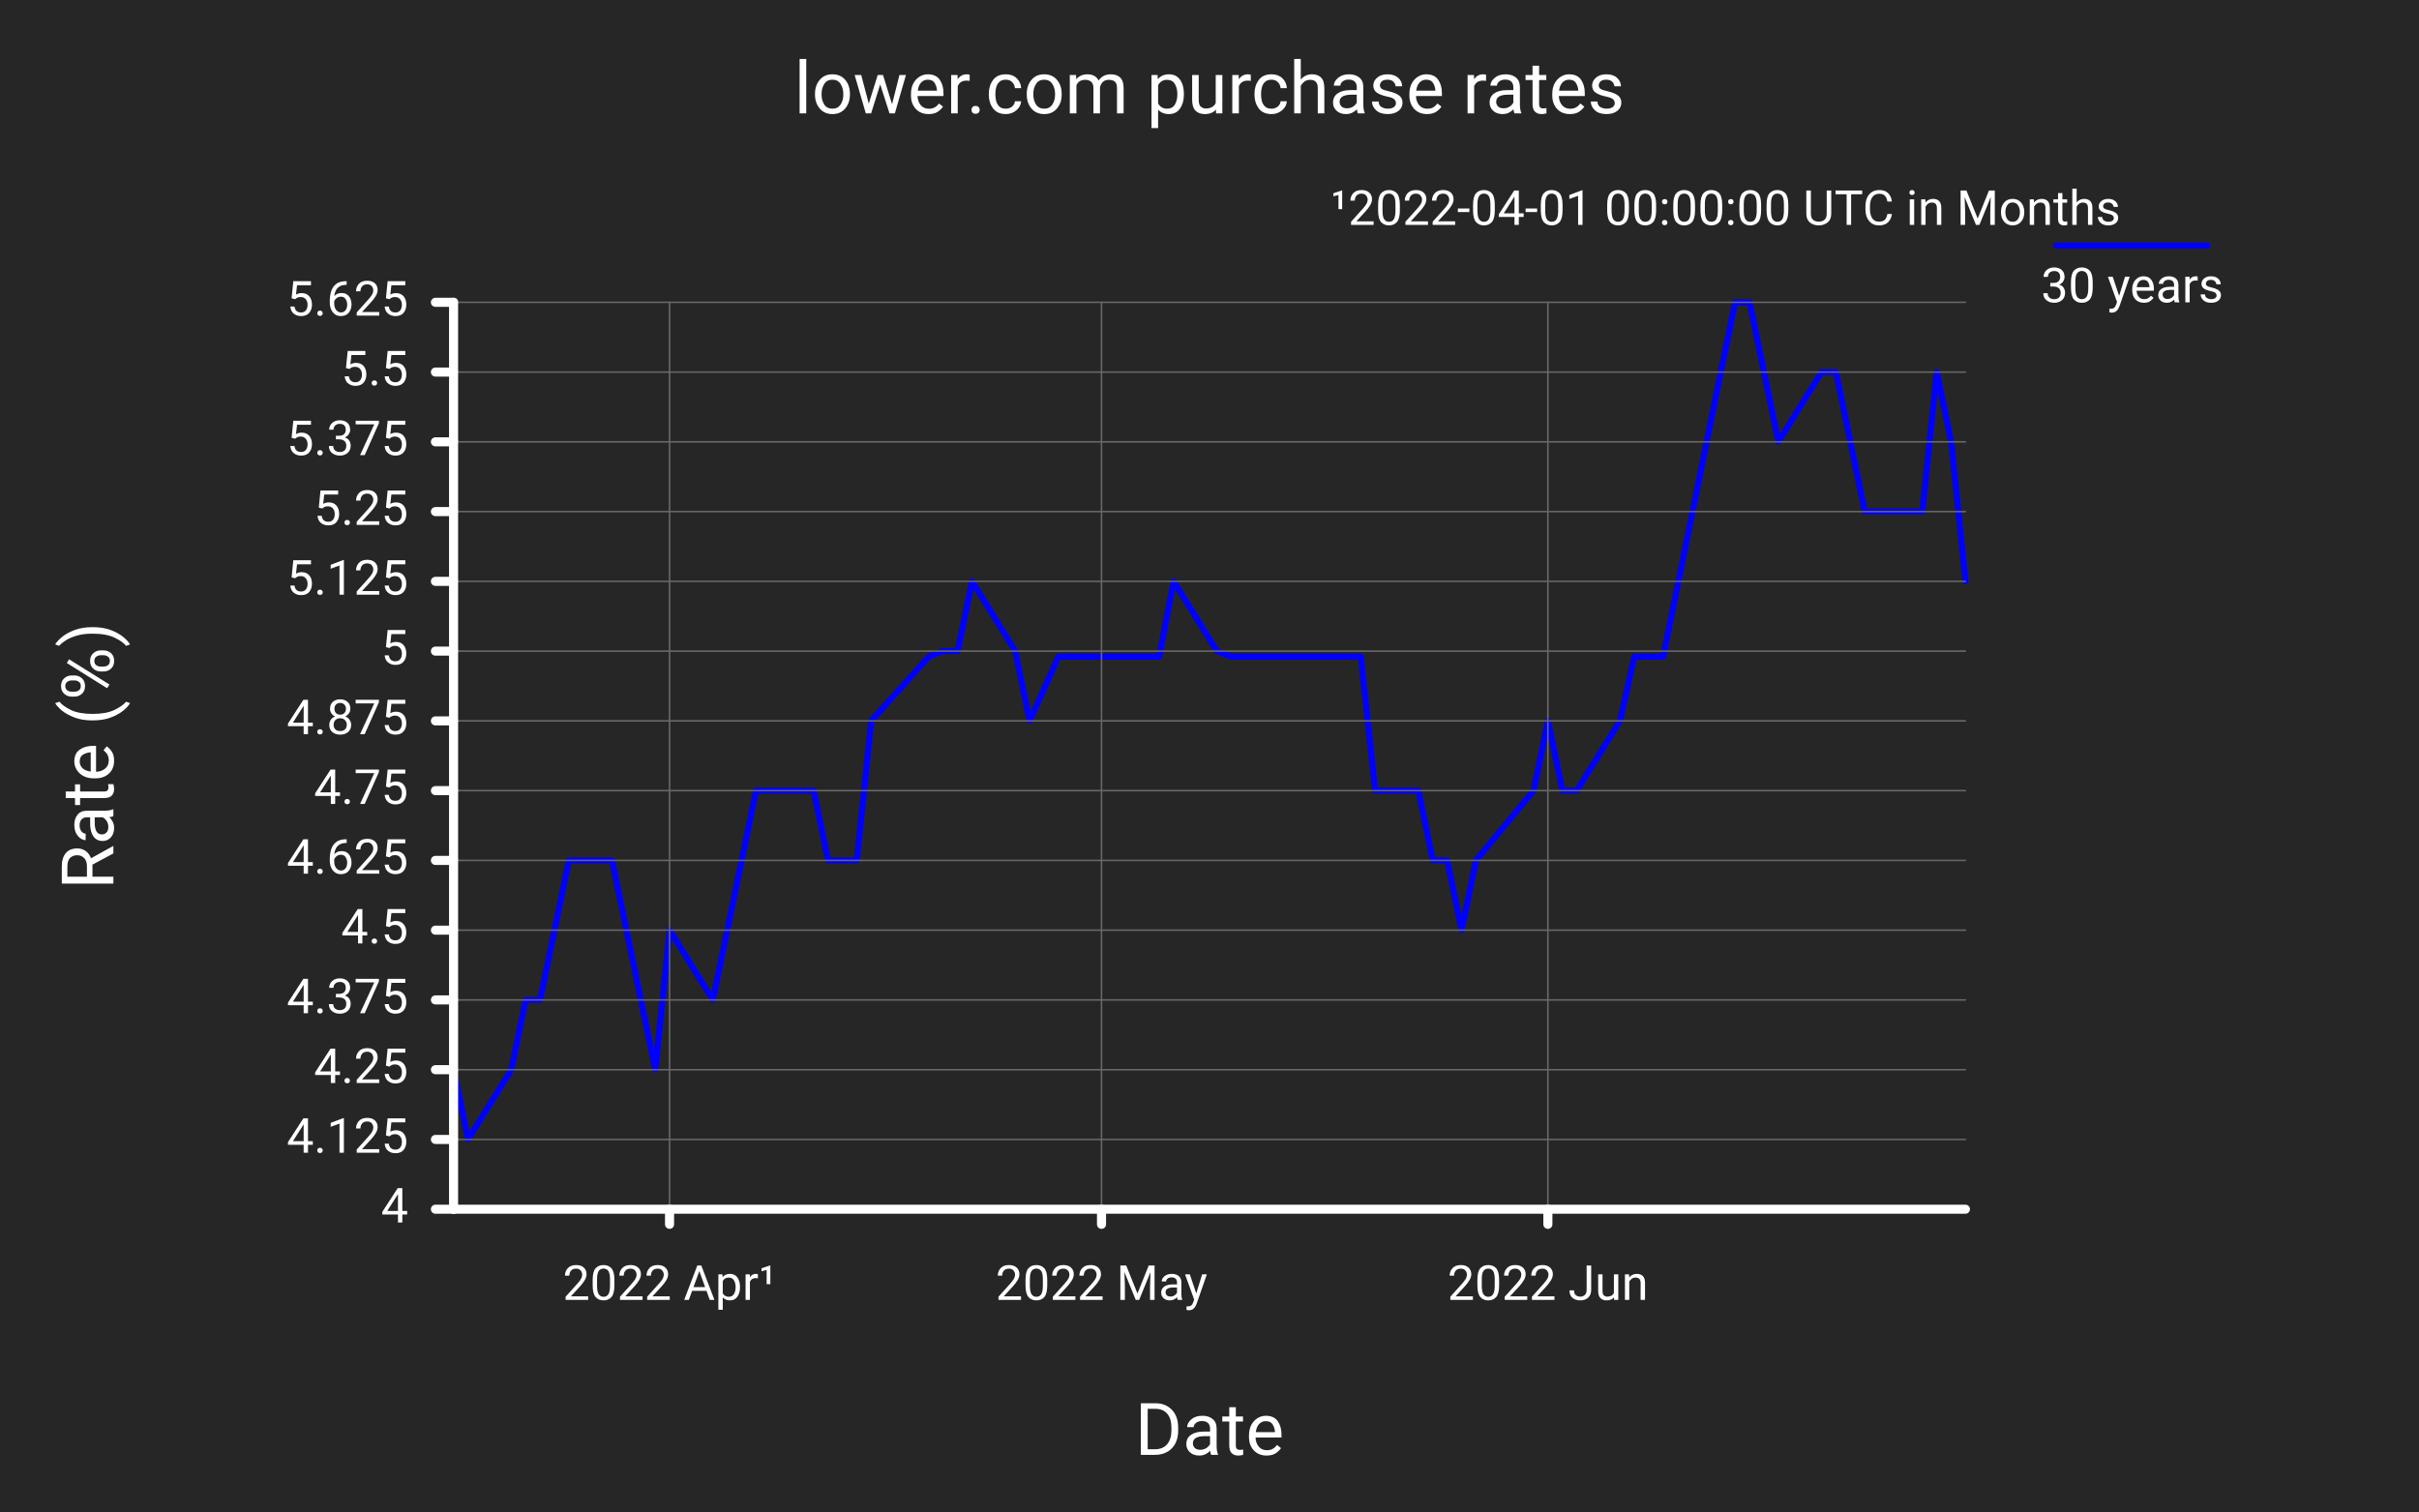
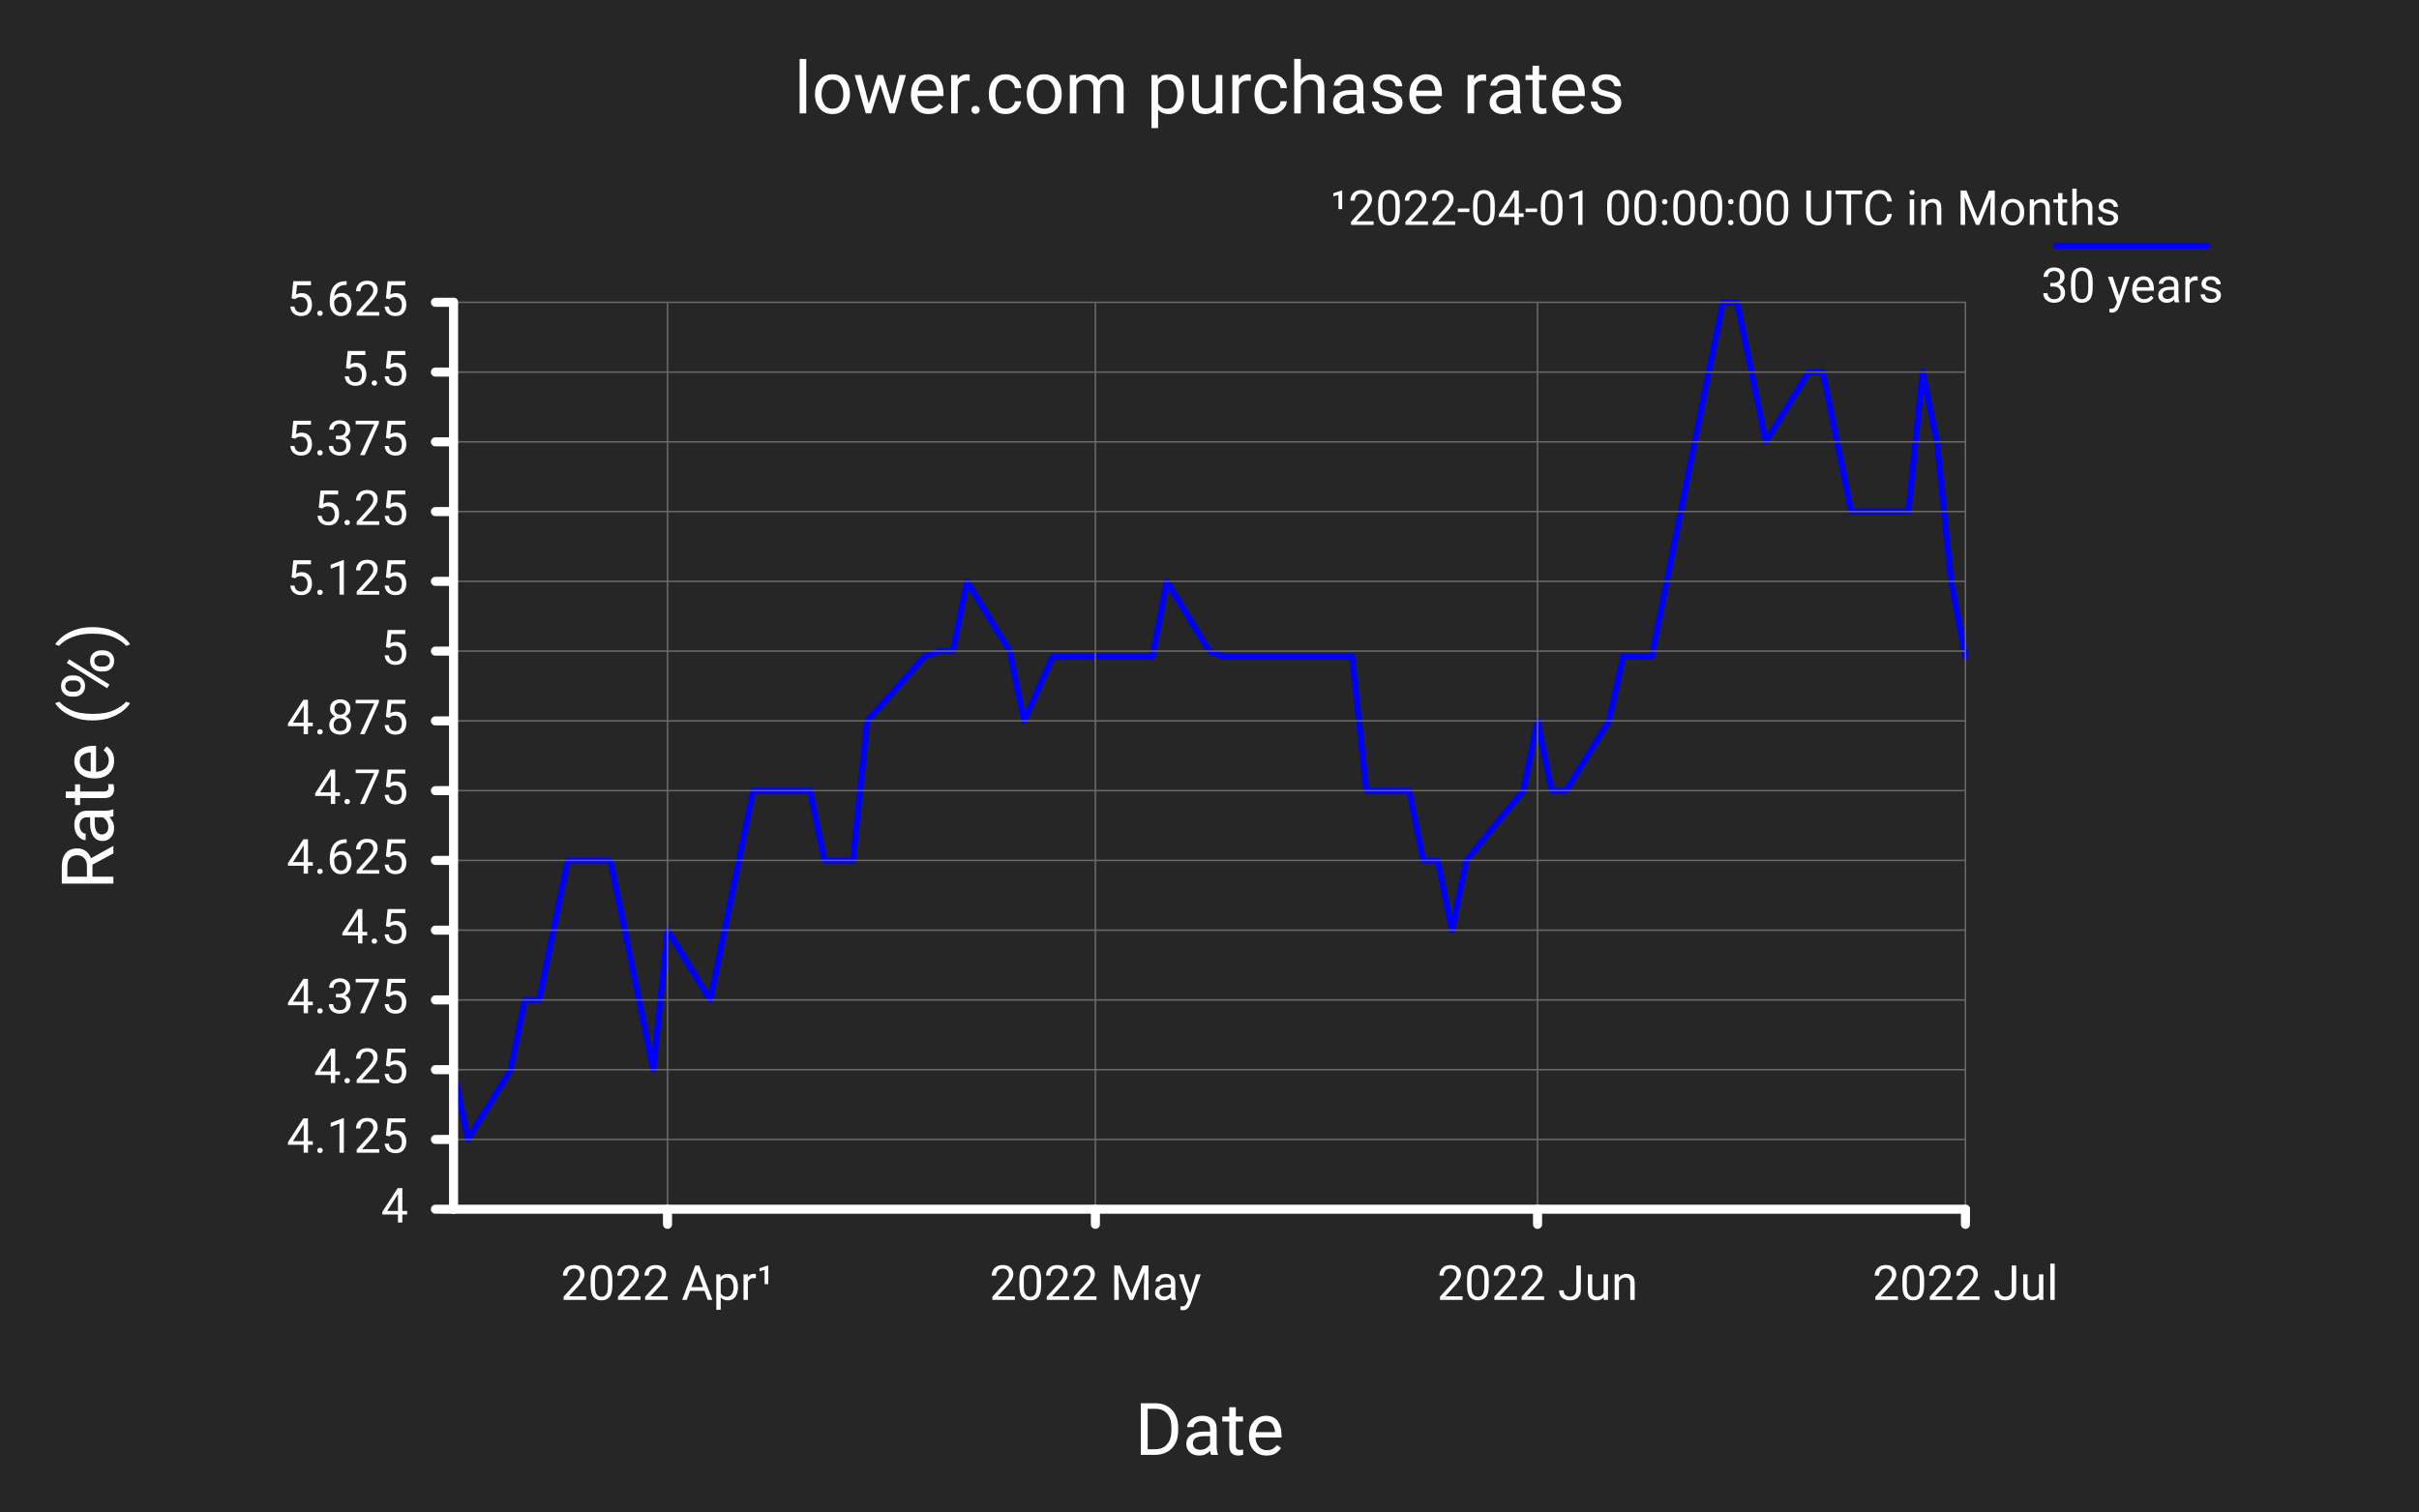
<svg xmlns="http://www.w3.org/2000/svg" class="poloto" width="800" height="500" viewBox="0 0 800 500">
  <style>.poloto{stroke-linecap:round;stroke-linejoin:round;font-family:Roboto,sans-serif;font-size:16px;}.poloto_background{fill:#262626;}.poloto_scatter{stroke-width:7}.poloto_tick_line{stroke:dimgray;stroke-width:0.5}.poloto_line{stroke-width:2}.poloto_text{fill: white;}.poloto_axis_lines{stroke: white;stroke-width:3;fill:none;stroke-dasharray:none}.poloto_title{font-size:24px;dominant-baseline:start;text-anchor:middle;}.poloto_xname{font-size:24px;dominant-baseline:start;text-anchor:middle;}.poloto_yname{font-size:24px;dominant-baseline:start;text-anchor:middle;}.poloto0stroke{stroke:blue;}.poloto1stroke{stroke:red;}.poloto2stroke{stroke:green;}.poloto3stroke{stroke:gold;}.poloto4stroke{stroke:aqua;}.poloto5stroke{stroke:lime;}.poloto6stroke{stroke:orange;}.poloto7stroke{stroke:chocolate;}.poloto0fill{fill:blue;}.poloto1fill{fill:red;}.poloto2fill{fill:green;}.poloto3fill{fill:gold;}.poloto4fill{fill:aqua;}.poloto5fill{fill:lime;}.poloto6fill{fill:orange;}.poloto7fill{fill:chocolate;}</style>
  <circle r="1e5" class="poloto_background" />
  <text class="poloto_text poloto_legend_text" x="675" y="100">30 years</text>
  <line class="poloto_line poloto_legend_icon poloto0stroke poloto0legend" stroke="black" x1="680" x2="730" y1="81.25" y2="81.25" />
-   <path class="poloto_line poloto0stroke" fill="none" stroke="black" d=" M 150.00 353.85 L 154.76 376.92 L 169.05 353.85 L 173.81 330.77 L 178.57 330.77 L 178.57 330.77 L 188.10 284.62 L 202.38 284.62 L 207.14 307.69 L 211.90 330.77 L 216.67 353.85 L 221.43 307.69 L 235.71 330.77 L 240.48 307.69 L 245.24 284.62 L 250.00 261.54 L 254.76 261.54 L 269.05 261.54 L 273.81 284.62 L 278.57 284.62 L 283.33 284.62 L 288.10 238.46 L 307.14 217.23 L 311.90 215.38 L 316.67 215.38 L 321.43 192.31 L 335.71 215.38 L 340.48 238.46 L 350.00 217.23 L 354.76 217.23 L 369.05 217.23 L 373.81 217.23 L 378.57 217.23 L 383.33 217.23 L 388.10 192.31 L 402.38 215.38 L 407.14 217.23 L 407.14 217.23 L 411.90 217.23 L 416.67 217.23 L 421.43 217.23 L 435.71 217.23 L 440.48 217.23 L 445.24 217.23 L 445.24 217.23 L 450.00 217.23 L 454.76 261.54 L 469.05 261.54 L 473.81 284.62 L 478.57 284.62 L 483.33 307.69 L 488.10 284.62 L 507.14 261.54 L 511.90 238.46 L 516.67 261.54 L 521.43 261.54 L 535.71 238.46 L 540.48 217.23 L 545.24 217.23 L 550.00 217.23 L 569.05 123.08 L 573.81 100.00 L 578.57 100.00 L 583.33 123.08 L 588.10 146.15 L 602.38 123.08 L 607.14 123.08 L 611.90 146.15 L 616.67 169.23 L 635.71 169.23 L 640.48 123.08 L 645.24 146.15 L 650.00 192.31" />
+   <path class="poloto_line poloto0stroke" fill="none" stroke="black" d=" M 150.00 353.85 L 154.72 376.92 L 168.87 353.85 L 173.58 330.77 L 178.30 330.77 L 178.30 330.77 L 187.74 284.62 L 201.89 284.62 L 206.60 307.69 L 211.32 330.77 L 216.04 353.85 L 220.75 307.69 L 234.91 330.77 L 239.62 307.69 L 244.34 284.62 L 249.06 261.54 L 253.77 261.54 L 267.92 261.54 L 272.64 284.62 L 277.36 284.62 L 282.08 284.62 L 286.79 238.46 L 305.66 217.23 L 310.38 215.38 L 315.09 215.38 L 319.81 192.31 L 333.96 215.38 L 338.68 238.46 L 348.11 217.23 L 352.83 217.23 L 366.98 217.23 L 371.70 217.23 L 376.42 217.23 L 381.13 217.23 L 385.85 192.31 L 400.00 215.38 L 404.72 217.23 L 404.72 217.23 L 409.43 217.23 L 414.15 217.23 L 418.87 217.23 L 433.02 217.23 L 437.74 217.23 L 442.45 217.23 L 442.45 217.23 L 447.17 217.23 L 451.89 261.54 L 466.04 261.54 L 470.75 284.62 L 475.47 284.62 L 480.19 307.69 L 484.91 284.62 L 503.77 261.54 L 508.49 238.46 L 513.21 261.54 L 517.92 261.54 L 532.08 238.46 L 536.79 217.23 L 541.51 217.23 L 546.23 217.23 L 565.09 123.08 L 569.81 100.00 L 574.53 100.00 L 579.25 123.08 L 583.96 146.15 L 598.11 123.08 L 602.83 123.08 L 607.55 146.15 L 612.26 169.23 L 631.13 169.23 L 635.85 123.08 L 640.57 146.15 L 645.28 192.31 L 650.00 217.23" />
  <text class="poloto_labels poloto_text poloto_title" x="400" y="37.5">lower.com purchase rates</text>
  <text class="poloto_labels poloto_text poloto_xname" x="400" y="481.25">Date</text>
  <text class="poloto_labels poloto_text poloto_yname" transform="rotate(-90,37.5,250)" x="37.5" y="250">Rate (%)</text>
  <text class="poloto_tick_labels poloto_text" dominant-baseline="middle" text-anchor="start" x="150" y="70" />
  <line class="poloto_axis_lines" stroke="black" x1="150" x2="144" y1="400" y2="400" />
  <line class="poloto_tick_line" stroke="black" x1="150" x2="650" y1="400" y2="400" />
  <text class="poloto_tick_labels poloto_text" dominant-baseline="middle" text-anchor="end" x="135" y="400">4</text>
  <line class="poloto_axis_lines" stroke="black" x1="150" x2="144" y1="376.923" y2="376.923" />
  <line class="poloto_tick_line" stroke="black" x1="150" x2="650" y1="376.923" y2="376.923" />
  <text class="poloto_tick_labels poloto_text" dominant-baseline="middle" text-anchor="end" x="135" y="376.923">4.125</text>
  <line class="poloto_axis_lines" stroke="black" x1="150" x2="144" y1="353.846" y2="353.846" />
  <line class="poloto_tick_line" stroke="black" x1="150" x2="650" y1="353.846" y2="353.846" />
  <text class="poloto_tick_labels poloto_text" dominant-baseline="middle" text-anchor="end" x="135" y="353.846">4.25</text>
  <line class="poloto_axis_lines" stroke="black" x1="150" x2="144" y1="330.769" y2="330.769" />
  <line class="poloto_tick_line" stroke="black" x1="150" x2="650" y1="330.769" y2="330.769" />
  <text class="poloto_tick_labels poloto_text" dominant-baseline="middle" text-anchor="end" x="135" y="330.769">4.375</text>
  <line class="poloto_axis_lines" stroke="black" x1="150" x2="144" y1="307.692" y2="307.692" />
  <line class="poloto_tick_line" stroke="black" x1="150" x2="650" y1="307.692" y2="307.692" />
  <text class="poloto_tick_labels poloto_text" dominant-baseline="middle" text-anchor="end" x="135" y="307.692">4.5</text>
  <line class="poloto_axis_lines" stroke="black" x1="150" x2="144" y1="284.615" y2="284.615" />
  <line class="poloto_tick_line" stroke="black" x1="150" x2="650" y1="284.615" y2="284.615" />
  <text class="poloto_tick_labels poloto_text" dominant-baseline="middle" text-anchor="end" x="135" y="284.615">4.625</text>
  <line class="poloto_axis_lines" stroke="black" x1="150" x2="144" y1="261.538" y2="261.538" />
  <line class="poloto_tick_line" stroke="black" x1="150" x2="650" y1="261.538" y2="261.538" />
  <text class="poloto_tick_labels poloto_text" dominant-baseline="middle" text-anchor="end" x="135" y="261.538">4.75</text>
  <line class="poloto_axis_lines" stroke="black" x1="150" x2="144" y1="238.462" y2="238.462" />
  <line class="poloto_tick_line" stroke="black" x1="150" x2="650" y1="238.462" y2="238.462" />
  <text class="poloto_tick_labels poloto_text" dominant-baseline="middle" text-anchor="end" x="135" y="238.462">4.875</text>
  <line class="poloto_axis_lines" stroke="black" x1="150" x2="144" y1="215.385" y2="215.385" />
  <line class="poloto_tick_line" stroke="black" x1="150" x2="650" y1="215.385" y2="215.385" />
  <text class="poloto_tick_labels poloto_text" dominant-baseline="middle" text-anchor="end" x="135" y="215.385">5</text>
  <line class="poloto_axis_lines" stroke="black" x1="150" x2="144" y1="192.308" y2="192.308" />
  <line class="poloto_tick_line" stroke="black" x1="150" x2="650" y1="192.308" y2="192.308" />
  <text class="poloto_tick_labels poloto_text" dominant-baseline="middle" text-anchor="end" x="135" y="192.308">5.125</text>
  <line class="poloto_axis_lines" stroke="black" x1="150" x2="144" y1="169.231" y2="169.231" />
  <line class="poloto_tick_line" stroke="black" x1="150" x2="650" y1="169.231" y2="169.231" />
  <text class="poloto_tick_labels poloto_text" dominant-baseline="middle" text-anchor="end" x="135" y="169.231">5.25</text>
  <line class="poloto_axis_lines" stroke="black" x1="150" x2="144" y1="146.154" y2="146.154" />
  <line class="poloto_tick_line" stroke="black" x1="150" x2="650" y1="146.154" y2="146.154" />
  <text class="poloto_tick_labels poloto_text" dominant-baseline="middle" text-anchor="end" x="135" y="146.154">5.375</text>
  <line class="poloto_axis_lines" stroke="black" x1="150" x2="144" y1="123.077" y2="123.077" />
  <line class="poloto_tick_line" stroke="black" x1="150" x2="650" y1="123.077" y2="123.077" />
  <text class="poloto_tick_labels poloto_text" dominant-baseline="middle" text-anchor="end" x="135" y="123.077">5.5</text>
  <line class="poloto_axis_lines" stroke="black" x1="150" x2="144" y1="100" y2="100" />
  <line class="poloto_tick_line" stroke="black" x1="150" x2="650" y1="100" y2="100" />
  <text class="poloto_tick_labels poloto_text" dominant-baseline="middle" text-anchor="end" x="135" y="100">5.625</text>
  <text class="poloto_tick_labels poloto_text" dominant-baseline="middle" text-anchor="start" x="440" y="70">¹2022-04-01 00:00:00 UTC in Months</text>
-   <line class="poloto_axis_lines" stroke="black" x1="221.429" x2="221.429" y1="400" y2="405" />
-   <line class="poloto_tick_line" stroke="black" x1="221.429" x2="221.429" y1="400" y2="100" />
-   <text class="poloto_tick_labels poloto_text" dominant-baseline="start" text-anchor="middle" x="221.429" y="430">2022 Apr¹</text>
-   <line class="poloto_axis_lines" stroke="black" x1="364.286" x2="364.286" y1="400" y2="405" />
-   <line class="poloto_tick_line" stroke="black" x1="364.286" x2="364.286" y1="400" y2="100" />
-   <text class="poloto_tick_labels poloto_text" dominant-baseline="start" text-anchor="middle" x="364.286" y="430">2022 May</text>
-   <line class="poloto_axis_lines" stroke="black" x1="511.905" x2="511.905" y1="400" y2="405" />
-   <line class="poloto_tick_line" stroke="black" x1="511.905" x2="511.905" y1="400" y2="100" />
-   <text class="poloto_tick_labels poloto_text" dominant-baseline="start" text-anchor="middle" x="511.905" y="430">2022 Jun</text>
+   <line class="poloto_axis_lines" stroke="black" x1="220.755" x2="220.755" y1="400" y2="405" />
+   <line class="poloto_tick_line" stroke="black" x1="220.755" x2="220.755" y1="400" y2="100" />
+   <text class="poloto_tick_labels poloto_text" dominant-baseline="start" text-anchor="middle" x="220.755" y="430">2022 Apr¹</text>
+   <line class="poloto_axis_lines" stroke="black" x1="362.264" x2="362.264" y1="400" y2="405" />
+   <line class="poloto_tick_line" stroke="black" x1="362.264" x2="362.264" y1="400" y2="100" />
+   <text class="poloto_tick_labels poloto_text" dominant-baseline="start" text-anchor="middle" x="362.264" y="430">2022 May</text>
+   <line class="poloto_axis_lines" stroke="black" x1="508.491" x2="508.491" y1="400" y2="405" />
+   <line class="poloto_tick_line" stroke="black" x1="508.491" x2="508.491" y1="400" y2="100" />
+   <text class="poloto_tick_labels poloto_text" dominant-baseline="start" text-anchor="middle" x="508.491" y="430">2022 Jun</text>
+   <line class="poloto_axis_lines" stroke="black" x1="650" x2="650" y1="400" y2="405" />
+   <line class="poloto_tick_line" stroke="black" x1="650" x2="650" y1="400" y2="100" />
+   <text class="poloto_tick_labels poloto_text" dominant-baseline="start" text-anchor="middle" x="650" y="430">2022 Jul</text>
  <path stroke="black" fill="none" class="poloto_axis_lines" d=" M 150 400 L 650 400" />
  <path stroke="black" fill="none" class="poloto_axis_lines" d=" M 150 400 L 150 100" />
</svg>
